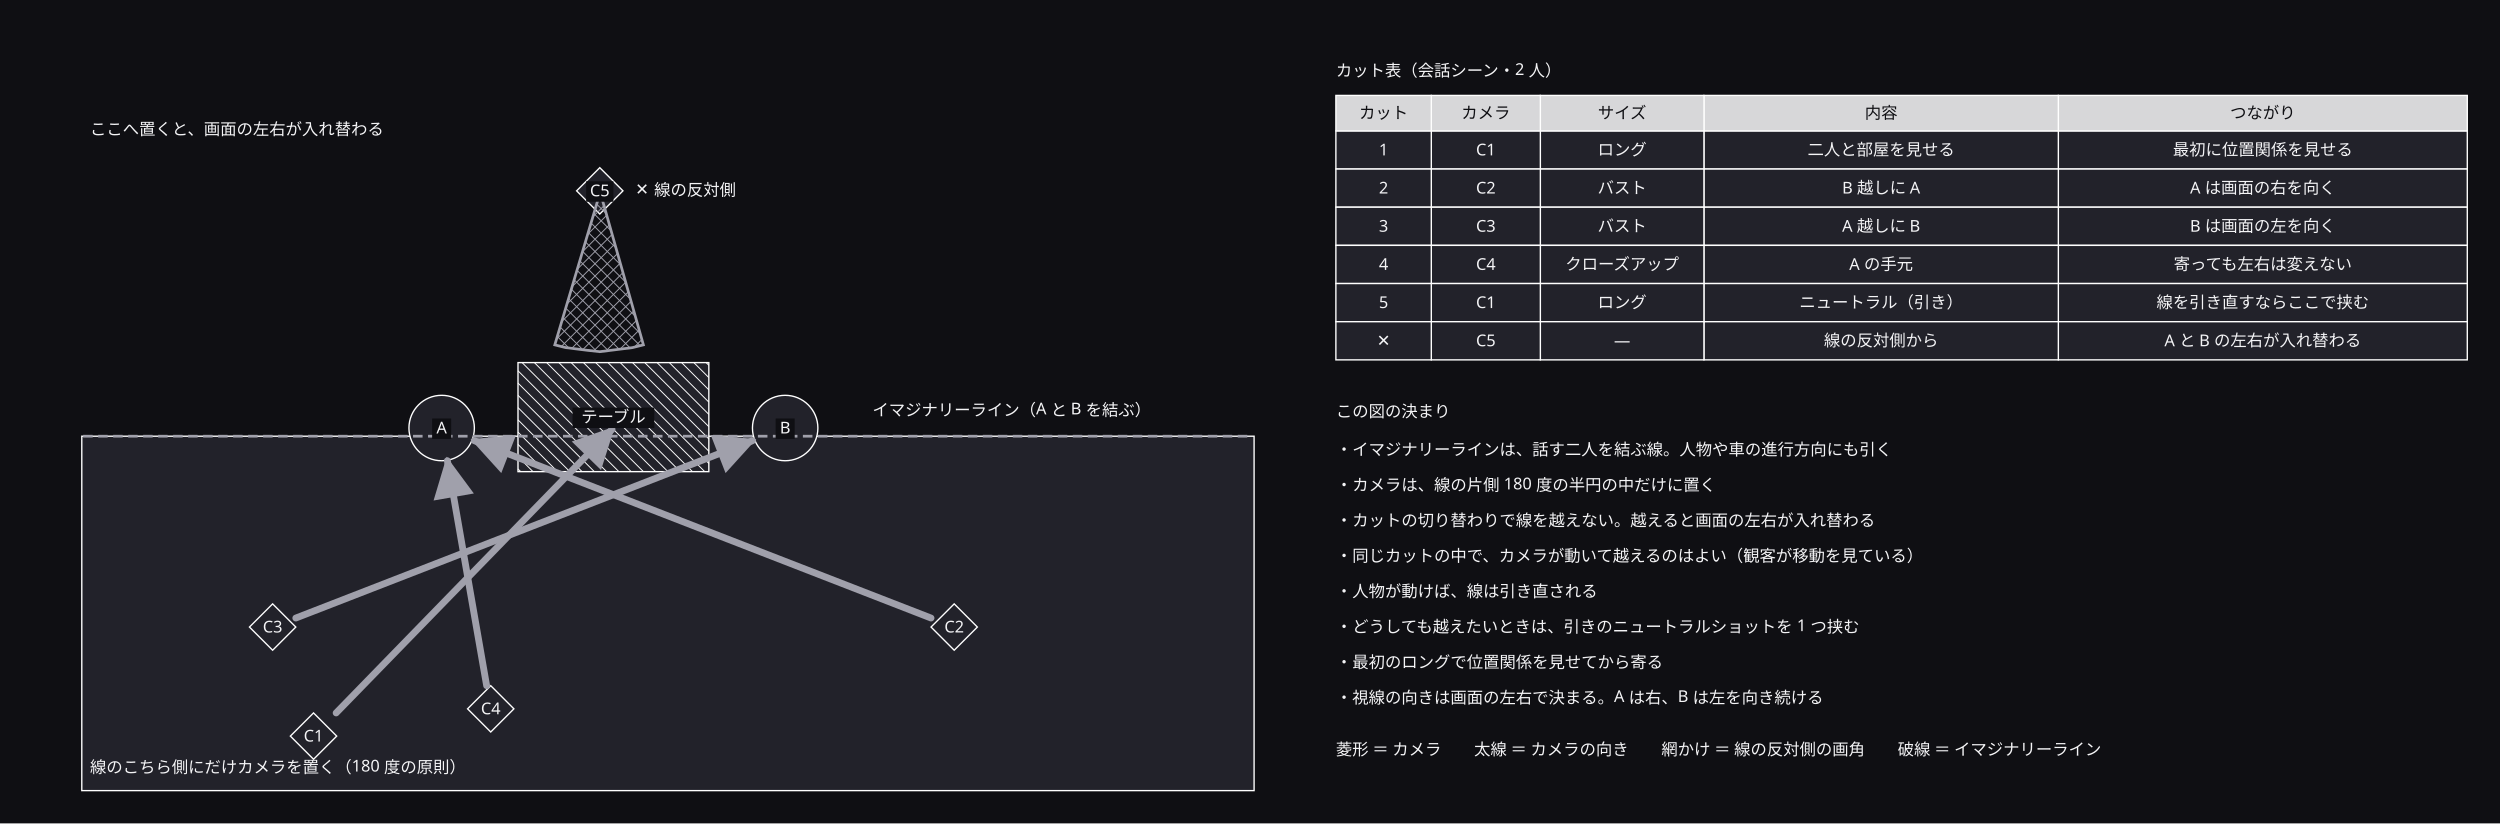
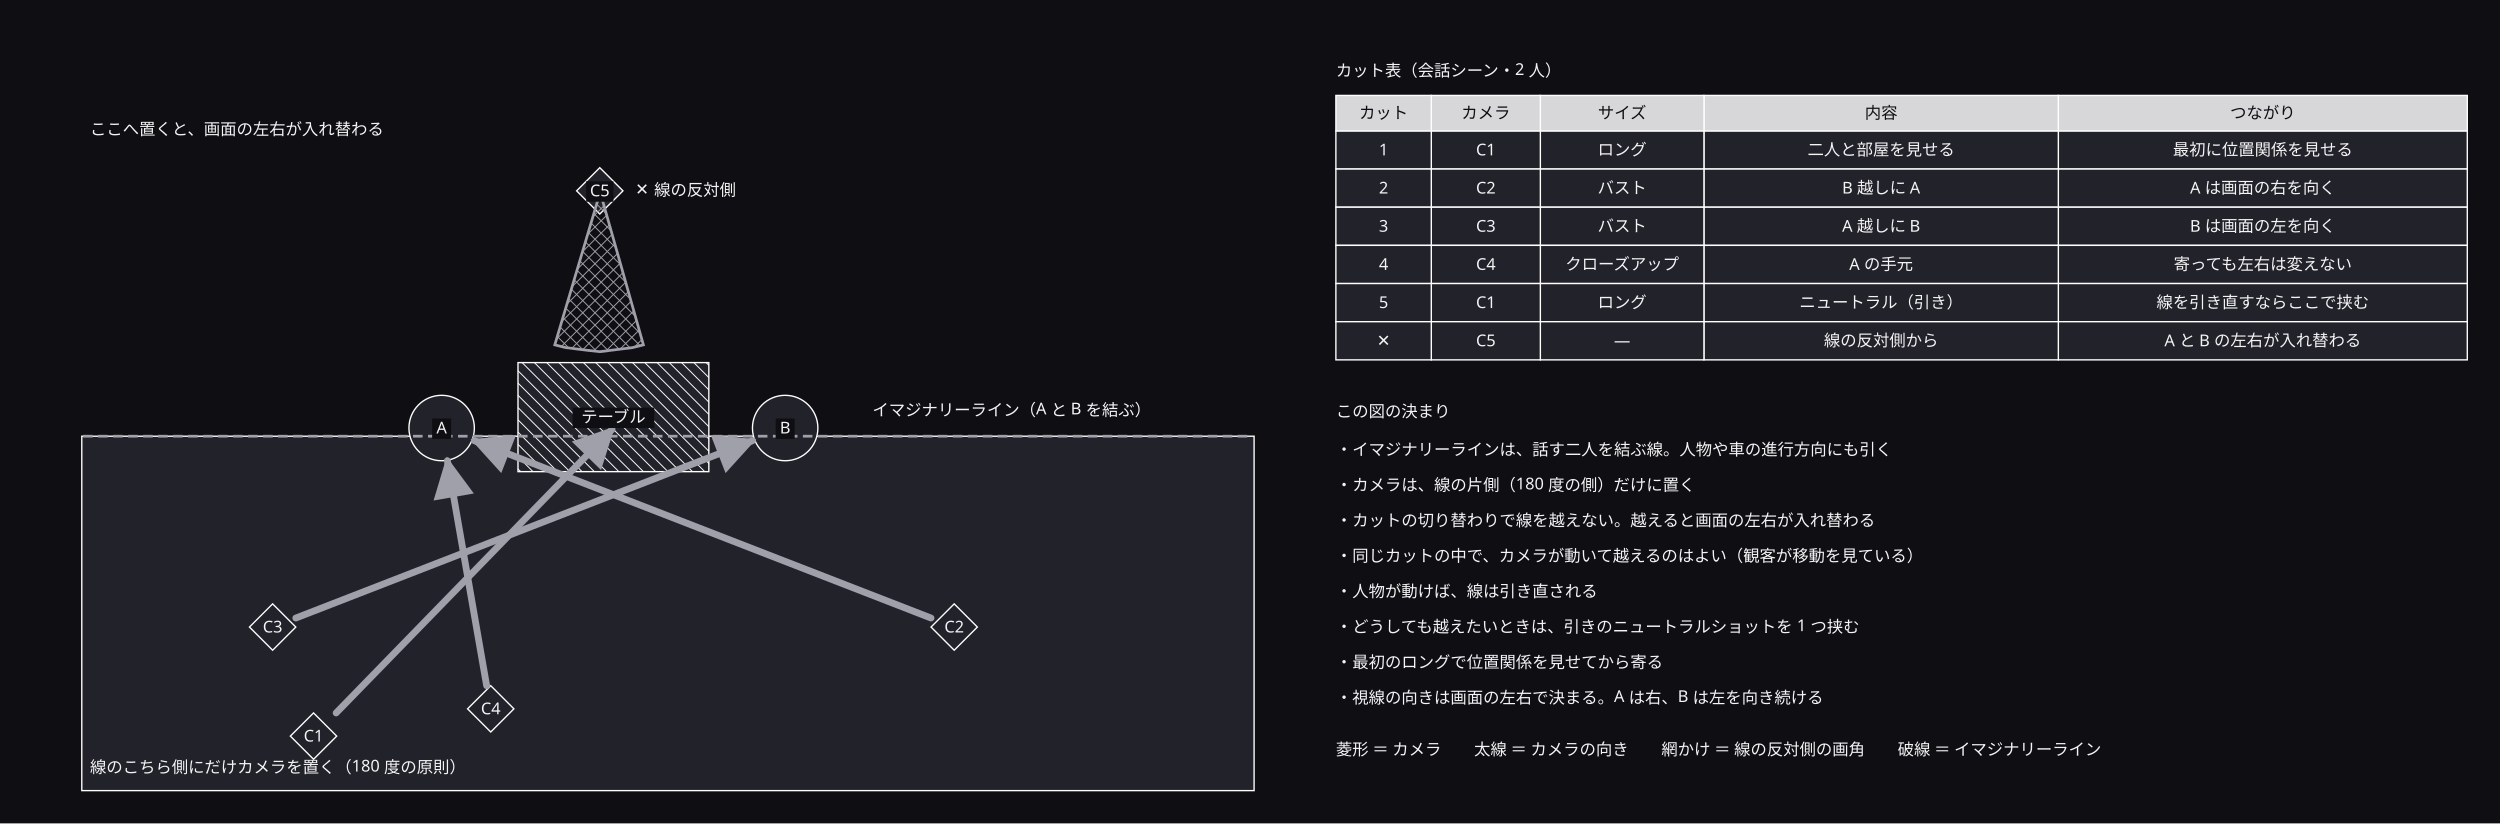
<svg xmlns="http://www.w3.org/2000/svg" width="1834" height="604" viewBox="0 0 1834 604">
  <defs>
    <marker id="arrow" viewBox="0 0 10 10" refX="9" refY="5" markerWidth="6" markerHeight="6" orient="auto">
      <path d="M 0 0 L 10 5 L 0 10 z" fill="#a0a0ab" />
    </marker>
  </defs>
  <rect data-paper="1" x="0" y="0" width="1834" height="604" fill="#0f0f13" />
  <g data-node="ok" data-pinned="false" data-shape="rect">
    <rect x="60" y="320" width="860" height="260" fill="#22222a" stroke="#ffffff" stroke-width="1" />
  </g>
  <g data-node="leg" data-pinned="false" data-shape="rect" />
  <g data-node="rn0" data-pinned="false" data-shape="rect" />
  <g data-node="rn1" data-pinned="false" data-shape="rect" />
  <g data-node="rn2" data-pinned="false" data-shape="rect" />
  <g data-node="rn3" data-pinned="false" data-shape="rect" />
  <g data-node="rn4" data-pinned="false" data-shape="rect" />
  <g data-node="rn5" data-pinned="false" data-shape="rect" />
  <g data-node="rn6" data-pinned="false" data-shape="rect" />
  <g data-node="rn7" data-pinned="false" data-shape="rect" />
  <g data-node="table" data-pinned="false" data-shape="rect">
    <rect x="380" y="266" width="140" height="80" fill="#22222a" stroke="#ffffff" stroke-width="1" />
    <line x1="520" y1="268" x2="518" y2="266" stroke="#ffffff" stroke-width="0.7" />
    <line x1="520" y1="277" x2="509" y2="266" stroke="#ffffff" stroke-width="0.7" />
    <line x1="520" y1="286" x2="500" y2="266" stroke="#ffffff" stroke-width="0.7" />
    <line x1="520" y1="295" x2="491" y2="266" stroke="#ffffff" stroke-width="0.7" />
    <line x1="520" y1="304" x2="482" y2="266" stroke="#ffffff" stroke-width="0.7" />
    <line x1="520" y1="313" x2="473" y2="266" stroke="#ffffff" stroke-width="0.7" />
    <line x1="520" y1="322" x2="464" y2="266" stroke="#ffffff" stroke-width="0.7" />
    <line x1="520" y1="331" x2="455" y2="266" stroke="#ffffff" stroke-width="0.7" />
    <line x1="520" y1="340" x2="446" y2="266" stroke="#ffffff" stroke-width="0.7" />
    <line x1="437" y1="266" x2="517" y2="346" stroke="#ffffff" stroke-width="0.7" />
    <line x1="428" y1="266" x2="508" y2="346" stroke="#ffffff" stroke-width="0.7" />
    <line x1="419" y1="266" x2="499" y2="346" stroke="#ffffff" stroke-width="0.7" />
    <line x1="410" y1="266" x2="490" y2="346" stroke="#ffffff" stroke-width="0.7" />
    <line x1="401" y1="266" x2="481" y2="346" stroke="#ffffff" stroke-width="0.7" />
    <line x1="392" y1="266" x2="472" y2="346" stroke="#ffffff" stroke-width="0.7" />
    <line x1="383" y1="266" x2="463" y2="346" stroke="#ffffff" stroke-width="0.7" />
    <line x1="380" y1="272" x2="454" y2="346" stroke="#ffffff" stroke-width="0.7" />
    <line x1="380" y1="281" x2="445" y2="346" stroke="#ffffff" stroke-width="0.7" />
    <line x1="380" y1="290" x2="436" y2="346" stroke="#ffffff" stroke-width="0.7" />
    <line x1="380" y1="299" x2="427" y2="346" stroke="#ffffff" stroke-width="0.7" />
    <line x1="380" y1="308" x2="418" y2="346" stroke="#ffffff" stroke-width="0.7" />
    <line x1="380" y1="317" x2="409" y2="346" stroke="#ffffff" stroke-width="0.7" />
    <line x1="380" y1="326" x2="400" y2="346" stroke="#ffffff" stroke-width="0.7" />
    <line x1="380" y1="335" x2="391" y2="346" stroke="#ffffff" stroke-width="0.7" />
    <line x1="380" y1="344" x2="382" y2="346" stroke="#ffffff" stroke-width="0.7" />
  </g>
  <g data-node="ok_n" data-pinned="false" data-shape="rect" />
  <g data-node="tc0_4" data-pinned="false" data-shape="rect">
    <rect x="1510" y="96" width="300" height="28" fill="#22222a" stroke="#ffffff" stroke-width="1" />
  </g>
  <g data-node="tc1_4" data-pinned="false" data-shape="rect">
    <rect x="1510" y="124" width="300" height="28" fill="#22222a" stroke="#ffffff" stroke-width="1" />
  </g>
  <g data-node="tc2_4" data-pinned="false" data-shape="rect">
    <rect x="1510" y="152" width="300" height="28" fill="#22222a" stroke="#ffffff" stroke-width="1" />
  </g>
  <g data-node="tc3_4" data-pinned="false" data-shape="rect">
    <rect x="1510" y="180" width="300" height="28" fill="#22222a" stroke="#ffffff" stroke-width="1" />
  </g>
  <g data-node="tc4_4" data-pinned="false" data-shape="rect">
    <rect x="1510" y="208" width="300" height="28" fill="#22222a" stroke="#ffffff" stroke-width="1" />
  </g>
  <g data-node="tc5_4" data-pinned="false" data-shape="rect">
    <rect x="1510" y="236" width="300" height="28" fill="#22222a" stroke="#ffffff" stroke-width="1" />
  </g>
  <g data-node="c_t" data-pinned="false" data-shape="rect" />
  <g data-node="th4" data-pinned="false" data-shape="rect">
    <rect x="1510" y="70" width="300" height="26" fill="#22222a" stroke="#ffffff" stroke-width="1" />
    <rect x="1510" y="70" width="300" height="26" fill="#ffffff" fill-opacity="0.82" />
  </g>
  <g data-node="ng_n" data-pinned="false" data-shape="rect" />
  <g data-node="tc0_3" data-pinned="false" data-shape="rect">
    <rect x="1250" y="96" width="260" height="28" fill="#22222a" stroke="#ffffff" stroke-width="1" />
  </g>
  <g data-node="tc1_3" data-pinned="false" data-shape="rect">
    <rect x="1250" y="124" width="260" height="28" fill="#22222a" stroke="#ffffff" stroke-width="1" />
  </g>
  <g data-node="tc2_3" data-pinned="false" data-shape="rect">
    <rect x="1250" y="152" width="260" height="28" fill="#22222a" stroke="#ffffff" stroke-width="1" />
  </g>
  <g data-node="tc3_3" data-pinned="false" data-shape="rect">
    <rect x="1250" y="180" width="260" height="28" fill="#22222a" stroke="#ffffff" stroke-width="1" />
  </g>
  <g data-node="tc4_3" data-pinned="false" data-shape="rect">
    <rect x="1250" y="208" width="260" height="28" fill="#22222a" stroke="#ffffff" stroke-width="1" />
  </g>
  <g data-node="tc5_3" data-pinned="false" data-shape="rect">
    <rect x="1250" y="236" width="260" height="28" fill="#22222a" stroke="#ffffff" stroke-width="1" />
  </g>
  <g data-node="th3" data-pinned="false" data-shape="rect">
    <rect x="1250" y="70" width="260" height="26" fill="#22222a" stroke="#ffffff" stroke-width="1" />
    <rect x="1250" y="70" width="260" height="26" fill="#ffffff" fill-opacity="0.82" />
  </g>
  <g data-node="line_n" data-pinned="false" data-shape="rect" />
  <g data-node="r_t" data-pinned="false" data-shape="rect" />
  <g data-node="c5x" data-pinned="false" data-shape="rect" />
  <g data-node="tc0_2" data-pinned="false" data-shape="rect">
    <rect x="1130" y="96" width="120" height="28" fill="#22222a" stroke="#ffffff" stroke-width="1" />
  </g>
  <g data-node="tc1_2" data-pinned="false" data-shape="rect">
    <rect x="1130" y="124" width="120" height="28" fill="#22222a" stroke="#ffffff" stroke-width="1" />
  </g>
  <g data-node="tc2_2" data-pinned="false" data-shape="rect">
    <rect x="1130" y="152" width="120" height="28" fill="#22222a" stroke="#ffffff" stroke-width="1" />
  </g>
  <g data-node="tc3_2" data-pinned="false" data-shape="rect">
    <rect x="1130" y="180" width="120" height="28" fill="#22222a" stroke="#ffffff" stroke-width="1" />
  </g>
  <g data-node="tc4_2" data-pinned="false" data-shape="rect">
    <rect x="1130" y="208" width="120" height="28" fill="#22222a" stroke="#ffffff" stroke-width="1" />
  </g>
  <g data-node="tc5_2" data-pinned="false" data-shape="rect">
    <rect x="1130" y="236" width="120" height="28" fill="#22222a" stroke="#ffffff" stroke-width="1" />
  </g>
  <g data-node="th2" data-pinned="false" data-shape="rect">
    <rect x="1130" y="70" width="120" height="26" fill="#22222a" stroke="#ffffff" stroke-width="1" />
    <rect x="1130" y="70" width="120" height="26" fill="#ffffff" fill-opacity="0.82" />
  </g>
  <g data-node="a" data-pinned="false" data-shape="rect">
    <circle cx="324" cy="314" r="24" fill="#22222a" stroke="#ffffff" stroke-width="1" />
  </g>
  <g data-node="b" data-pinned="false" data-shape="rect">
    <circle cx="576" cy="314" r="24" fill="#22222a" stroke="#ffffff" stroke-width="1" />
  </g>
  <g data-node="tc0_1" data-pinned="false" data-shape="rect">
    <rect x="1050" y="96" width="80" height="28" fill="#22222a" stroke="#ffffff" stroke-width="1" />
  </g>
  <g data-node="tc1_1" data-pinned="false" data-shape="rect">
    <rect x="1050" y="124" width="80" height="28" fill="#22222a" stroke="#ffffff" stroke-width="1" />
  </g>
  <g data-node="tc2_1" data-pinned="false" data-shape="rect">
    <rect x="1050" y="152" width="80" height="28" fill="#22222a" stroke="#ffffff" stroke-width="1" />
  </g>
  <g data-node="tc3_1" data-pinned="false" data-shape="rect">
    <rect x="1050" y="180" width="80" height="28" fill="#22222a" stroke="#ffffff" stroke-width="1" />
  </g>
  <g data-node="tc4_1" data-pinned="false" data-shape="rect">
    <rect x="1050" y="208" width="80" height="28" fill="#22222a" stroke="#ffffff" stroke-width="1" />
  </g>
  <g data-node="tc5_1" data-pinned="false" data-shape="rect">
    <rect x="1050" y="236" width="80" height="28" fill="#22222a" stroke="#ffffff" stroke-width="1" />
  </g>
  <g data-node="th1" data-pinned="false" data-shape="rect">
    <rect x="1050" y="70" width="80" height="26" fill="#22222a" stroke="#ffffff" stroke-width="1" />
    <rect x="1050" y="70" width="80" height="26" fill="#ffffff" fill-opacity="0.82" />
  </g>
  <g data-node="tc0_0" data-pinned="false" data-shape="rect">
    <rect x="980" y="96" width="70" height="28" fill="#22222a" stroke="#ffffff" stroke-width="1" />
  </g>
  <g data-node="tc1_0" data-pinned="false" data-shape="rect">
    <rect x="980" y="124" width="70" height="28" fill="#22222a" stroke="#ffffff" stroke-width="1" />
  </g>
  <g data-node="tc2_0" data-pinned="false" data-shape="rect">
    <rect x="980" y="152" width="70" height="28" fill="#22222a" stroke="#ffffff" stroke-width="1" />
  </g>
  <g data-node="tc3_0" data-pinned="false" data-shape="rect">
    <rect x="980" y="180" width="70" height="28" fill="#22222a" stroke="#ffffff" stroke-width="1" />
  </g>
  <g data-node="tc4_0" data-pinned="false" data-shape="rect">
    <rect x="980" y="208" width="70" height="28" fill="#22222a" stroke="#ffffff" stroke-width="1" />
  </g>
  <g data-node="tc5_0" data-pinned="false" data-shape="rect">
    <rect x="980" y="236" width="70" height="28" fill="#22222a" stroke="#ffffff" stroke-width="1" />
  </g>
  <g data-node="th0" data-pinned="false" data-shape="rect">
    <rect x="980" y="70" width="70" height="26" fill="#22222a" stroke="#ffffff" stroke-width="1" />
    <rect x="980" y="70" width="70" height="26" fill="#ffffff" fill-opacity="0.82" />
  </g>
  <g data-node="c1" data-pinned="false" data-shape="rect">
    <path d="M 230 523 L 247 540 L 230 557 L 213 540 Z" fill="#22222a" stroke="#ffffff" stroke-width="1" />
  </g>
  <g data-node="c2" data-pinned="false" data-shape="rect">
    <path d="M 700 443 L 717 460 L 700 477 L 683 460 Z" fill="#22222a" stroke="#ffffff" stroke-width="1" />
  </g>
  <g data-node="c3" data-pinned="false" data-shape="rect">
    <path d="M 200 443 L 217 460 L 200 477 L 183 460 Z" fill="#22222a" stroke="#ffffff" stroke-width="1" />
  </g>
  <g data-node="c4" data-pinned="false" data-shape="rect">
    <path d="M 360 503 L 377 520 L 360 537 L 343 520 Z" fill="#22222a" stroke="#ffffff" stroke-width="1" />
  </g>
  <g data-node="c5" data-pinned="false" data-shape="rect">
    <path d="M 440 123 L 457 140 L 440 157 L 423 140 Z" fill="#22222a" stroke="#ffffff" stroke-width="1" />
  </g>
  <g data-node="mid" data-pinned="false" data-shape="rect" />
  <g data-node="la" data-pinned="false" data-shape="rect" />
  <g data-node="lb" data-pinned="false" data-shape="rect" />
  <g data-node="c5c" data-pinned="false" data-shape="rect" />
  <g data-edge="c1&gt;mid" data-pinned="false">
    <path d="M 246.6 523 L 449 315" fill="none" stroke="#a0a0ab" stroke-width="5" stroke-linejoin="round" stroke-linecap="round" marker-end="url(#arrow)" />
  </g>
  <g data-edge="c2&gt;a" data-pinned="false">
    <path d="M 683 453.4 L 348 323.3" fill="none" stroke="#a0a0ab" stroke-width="5" stroke-linejoin="round" stroke-linecap="round" marker-end="url(#arrow)" />
  </g>
  <g data-edge="c3&gt;b" data-pinned="false">
    <path d="M 217 453.4 L 552 323.3" fill="none" stroke="#a0a0ab" stroke-width="5" stroke-linejoin="round" stroke-linecap="round" marker-end="url(#arrow)" />
  </g>
  <g data-edge="c4&gt;a" data-pinned="false">
    <path d="M 357 503 L 328.2 338" fill="none" stroke="#a0a0ab" stroke-width="5" stroke-linejoin="round" stroke-linecap="round" marker-end="url(#arrow)" />
  </g>
  <g data-edge="c5c&gt;c5c" data-pinned="false">
    <clipPath id="face-c5c_c5c">
      <path d="M 440.3 141 L 472 253 L 464 255 L 456 256 L 448 257 L 440 258 L 431 257 L 423 256 L 415 255 L 407 253 L 440.3 141 Z" />
    </clipPath>
    <g clip-path="url(#face-c5c_c5c)">
      <line x1="472" y1="148" x2="465" y2="141" stroke="#a0a0ab" stroke-width="0.7" />
      <line x1="472" y1="157" x2="456" y2="141" stroke="#a0a0ab" stroke-width="0.7" />
      <line x1="472" y1="166" x2="447" y2="141" stroke="#a0a0ab" stroke-width="0.7" />
      <line x1="472" y1="175" x2="438" y2="141" stroke="#a0a0ab" stroke-width="0.7" />
      <line x1="472" y1="184" x2="429" y2="141" stroke="#a0a0ab" stroke-width="0.7" />
      <line x1="472" y1="193" x2="420" y2="141" stroke="#a0a0ab" stroke-width="0.7" />
      <line x1="472" y1="202" x2="411" y2="141" stroke="#a0a0ab" stroke-width="0.7" />
      <line x1="407" y1="146" x2="472" y2="211" stroke="#a0a0ab" stroke-width="0.7" />
      <line x1="407" y1="155" x2="472" y2="220" stroke="#a0a0ab" stroke-width="0.7" />
      <line x1="407" y1="164" x2="472" y2="229" stroke="#a0a0ab" stroke-width="0.7" />
      <line x1="407" y1="173" x2="472" y2="238" stroke="#a0a0ab" stroke-width="0.7" />
      <line x1="407" y1="182" x2="472" y2="247" stroke="#a0a0ab" stroke-width="0.7" />
      <line x1="407" y1="191" x2="472" y2="256" stroke="#a0a0ab" stroke-width="0.7" />
      <line x1="407" y1="200" x2="465" y2="258" stroke="#a0a0ab" stroke-width="0.7" />
      <line x1="407" y1="209" x2="456" y2="258" stroke="#a0a0ab" stroke-width="0.7" />
      <line x1="407" y1="218" x2="447" y2="258" stroke="#a0a0ab" stroke-width="0.7" />
      <line x1="407" y1="227" x2="438" y2="258" stroke="#a0a0ab" stroke-width="0.7" />
      <line x1="407" y1="236" x2="429" y2="258" stroke="#a0a0ab" stroke-width="0.7" />
      <line x1="407" y1="245" x2="420" y2="258" stroke="#a0a0ab" stroke-width="0.7" />
      <line x1="407" y1="254" x2="411" y2="258" stroke="#a0a0ab" stroke-width="0.7" />
      <line x1="407" y1="142" x2="408" y2="141" stroke="#a0a0ab" stroke-width="0.7" />
      <line x1="407" y1="151" x2="417" y2="141" stroke="#a0a0ab" stroke-width="0.7" />
      <line x1="407" y1="160" x2="426" y2="141" stroke="#a0a0ab" stroke-width="0.7" />
      <line x1="407" y1="169" x2="435" y2="141" stroke="#a0a0ab" stroke-width="0.7" />
      <line x1="407" y1="178" x2="444" y2="141" stroke="#a0a0ab" stroke-width="0.7" />
      <line x1="407" y1="187" x2="453" y2="141" stroke="#a0a0ab" stroke-width="0.7" />
      <line x1="407" y1="196" x2="462" y2="141" stroke="#a0a0ab" stroke-width="0.7" />
      <line x1="407" y1="205" x2="471" y2="141" stroke="#a0a0ab" stroke-width="0.7" />
      <line x1="407" y1="214" x2="472" y2="149" stroke="#a0a0ab" stroke-width="0.7" />
      <line x1="407" y1="223" x2="472" y2="158" stroke="#a0a0ab" stroke-width="0.7" />
      <line x1="407" y1="232" x2="472" y2="167" stroke="#a0a0ab" stroke-width="0.7" />
      <line x1="407" y1="241" x2="472" y2="176" stroke="#a0a0ab" stroke-width="0.7" />
      <line x1="407" y1="250" x2="472" y2="185" stroke="#a0a0ab" stroke-width="0.7" />
      <line x1="472" y1="194" x2="408" y2="258" stroke="#a0a0ab" stroke-width="0.7" />
      <line x1="472" y1="203" x2="417" y2="258" stroke="#a0a0ab" stroke-width="0.7" />
      <line x1="472" y1="212" x2="426" y2="258" stroke="#a0a0ab" stroke-width="0.7" />
      <line x1="472" y1="221" x2="435" y2="258" stroke="#a0a0ab" stroke-width="0.7" />
      <line x1="472" y1="230" x2="444" y2="258" stroke="#a0a0ab" stroke-width="0.7" />
      <line x1="472" y1="239" x2="453" y2="258" stroke="#a0a0ab" stroke-width="0.7" />
      <line x1="472" y1="248" x2="462" y2="258" stroke="#a0a0ab" stroke-width="0.7" />
      <line x1="472" y1="257" x2="471" y2="258" stroke="#a0a0ab" stroke-width="0.7" />
    </g>
    <path d="M 440.3 141 L 472 253 L 464 255 L 456 256 L 448 257 L 440 258 L 431 257 L 423 256 L 415 255 L 407 253 L 440.3 141 Z" fill="none" stroke="#a0a0ab" stroke-width="2" />
  </g>
  <g data-edge="la&gt;lb" data-pinned="false">
    <path d="M 61 320 L 919 320" fill="none" stroke="#a0a0ab" stroke-width="2" stroke-dasharray="7 4" />
  </g>
  <g data-name="leg">
    <text x="980" y="554" text-anchor="start" font-family="sans-serif" font-size="12" fill="#f4f4f6">菱形 ＝ カメラ　　太線 ＝ カメラの向き　　網かけ ＝ 線の反対側の画角　　破線 ＝ イマジナリーライン</text>
  </g>
  <g data-name="rn0">
    <text x="980" y="334" text-anchor="start" font-family="sans-serif" font-size="12" fill="#f4f4f6">・イマジナリーラインは、話す二人を結ぶ線。人物や車の進行方向にも引く</text>
  </g>
  <g data-name="rn1">
-     <text x="980" y="360" text-anchor="start" font-family="sans-serif" font-size="12" fill="#f4f4f6">・カメラは、線の片側 180 度の半円の中だけに置く</text>
+     <text x="980" y="360" text-anchor="start" font-family="sans-serif" font-size="12" fill="#f4f4f6">・カメラは、線の片側（180 度の側）だけに置く</text>
  </g>
  <g data-name="rn2">
    <text x="980" y="386" text-anchor="start" font-family="sans-serif" font-size="12" fill="#f4f4f6">・カットの切り替わりで線を越えない。越えると画面の左右が入れ替わる</text>
  </g>
  <g data-name="rn3">
    <text x="980" y="412" text-anchor="start" font-family="sans-serif" font-size="12" fill="#f4f4f6">・同じカットの中で、カメラが動いて越えるのはよい（観客が移動を見ている）</text>
  </g>
  <g data-name="rn4">
    <text x="980" y="438" text-anchor="start" font-family="sans-serif" font-size="12" fill="#f4f4f6">・人物が動けば、線は引き直される</text>
  </g>
  <g data-name="rn5">
    <text x="980" y="464" text-anchor="start" font-family="sans-serif" font-size="12" fill="#f4f4f6">・どうしても越えたいときは、引きのニュートラルショットを 1 つ挟む</text>
  </g>
  <g data-name="rn6">
    <text x="980" y="490" text-anchor="start" font-family="sans-serif" font-size="12" fill="#f4f4f6">・最初のロングで位置関係を見せてから寄る</text>
  </g>
  <g data-name="rn7">
    <text x="980" y="516" text-anchor="start" font-family="sans-serif" font-size="12" fill="#f4f4f6">・視線の向きは画面の左右で決まる。A は右、B は左を向き続ける</text>
  </g>
  <g data-name="table">
    <rect x="420" y="299" width="60" height="15" fill="#0f0f13" />
    <text x="450" y="310" text-anchor="middle" font-family="sans-serif" font-size="12" fill="#f4f4f6">テーブル</text>
  </g>
  <g data-name="ok_n">
    <text x="66" y="567" text-anchor="start" font-family="sans-serif" font-size="12" fill="#f4f4f6">線のこちら側にだけカメラを置く（180 度の原則）</text>
  </g>
  <g data-name="tc0_4">
    <text x="1660" y="114" text-anchor="middle" font-family="sans-serif" font-size="12" fill="#f4f4f6">最初に位置関係を見せる</text>
  </g>
  <g data-name="tc1_4">
    <text x="1660" y="142" text-anchor="middle" font-family="sans-serif" font-size="12" fill="#f4f4f6">A は画面の右を向く</text>
  </g>
  <g data-name="tc2_4">
    <text x="1660" y="170" text-anchor="middle" font-family="sans-serif" font-size="12" fill="#f4f4f6">B は画面の左を向く</text>
  </g>
  <g data-name="tc3_4">
    <text x="1660" y="198" text-anchor="middle" font-family="sans-serif" font-size="12" fill="#f4f4f6">寄っても左右は変えない</text>
  </g>
  <g data-name="tc4_4">
    <text x="1660" y="226" text-anchor="middle" font-family="sans-serif" font-size="12" fill="#f4f4f6">線を引き直すならここで挟む</text>
  </g>
  <g data-name="tc5_4">
    <text x="1660" y="254" text-anchor="middle" font-family="sans-serif" font-size="12" fill="#f4f4f6">A と B の左右が入れ替わる</text>
  </g>
  <g data-name="c_t">
    <text x="980" y="56" text-anchor="start" font-family="sans-serif" font-size="12" fill="#f4f4f6">カット表（会話シーン・2 人）</text>
  </g>
  <g data-name="th4">
    <text x="1660" y="87" text-anchor="middle" font-family="sans-serif" font-size="12" fill="#0f0f13">つながり</text>
  </g>
  <g data-name="ng_n">
    <text x="66" y="99" text-anchor="start" font-family="sans-serif" font-size="12" fill="#f4f4f6">ここへ置くと、画面の左右が入れ替わる</text>
  </g>
  <g data-name="tc0_3">
    <text x="1380" y="114" text-anchor="middle" font-family="sans-serif" font-size="12" fill="#f4f4f6">二人と部屋を見せる</text>
  </g>
  <g data-name="tc1_3">
    <text x="1380" y="142" text-anchor="middle" font-family="sans-serif" font-size="12" fill="#f4f4f6">B 越しに A</text>
  </g>
  <g data-name="tc2_3">
    <text x="1380" y="170" text-anchor="middle" font-family="sans-serif" font-size="12" fill="#f4f4f6">A 越しに B</text>
  </g>
  <g data-name="tc3_3">
    <text x="1380" y="198" text-anchor="middle" font-family="sans-serif" font-size="12" fill="#f4f4f6">A の手元</text>
  </g>
  <g data-name="tc4_3">
    <text x="1380" y="226" text-anchor="middle" font-family="sans-serif" font-size="12" fill="#f4f4f6">ニュートラル（引き）</text>
  </g>
  <g data-name="tc5_3">
    <text x="1380" y="254" text-anchor="middle" font-family="sans-serif" font-size="12" fill="#f4f4f6">線の反対側から</text>
  </g>
  <g data-name="th3">
    <text x="1380" y="87" text-anchor="middle" font-family="sans-serif" font-size="12" fill="#0f0f13">内容</text>
  </g>
  <g data-name="line_n">
    <text x="640" y="305" text-anchor="start" font-family="sans-serif" font-size="12" fill="#f4f4f6">イマジナリーライン（A と B を結ぶ）</text>
  </g>
  <g data-name="r_t">
    <text x="980" y="306" text-anchor="start" font-family="sans-serif" font-size="12" fill="#f4f4f6">この図の決まり</text>
  </g>
  <g data-name="c5x">
    <text x="466" y="143" text-anchor="start" font-family="sans-serif" font-size="12" fill="#f4f4f6">✕ 線の反対側</text>
  </g>
  <g data-name="tc0_2">
    <text x="1190" y="114" text-anchor="middle" font-family="sans-serif" font-size="12" fill="#f4f4f6">ロング</text>
  </g>
  <g data-name="tc1_2">
    <text x="1190" y="142" text-anchor="middle" font-family="sans-serif" font-size="12" fill="#f4f4f6">バスト</text>
  </g>
  <g data-name="tc2_2">
    <text x="1190" y="170" text-anchor="middle" font-family="sans-serif" font-size="12" fill="#f4f4f6">バスト</text>
  </g>
  <g data-name="tc3_2">
    <text x="1190" y="198" text-anchor="middle" font-family="sans-serif" font-size="12" fill="#f4f4f6">クローズアップ</text>
  </g>
  <g data-name="tc4_2">
    <text x="1190" y="226" text-anchor="middle" font-family="sans-serif" font-size="12" fill="#f4f4f6">ロング</text>
  </g>
  <g data-name="tc5_2">
    <text x="1190" y="254" text-anchor="middle" font-family="sans-serif" font-size="12" fill="#f4f4f6">—</text>
  </g>
  <g data-name="th2">
    <text x="1190" y="87" text-anchor="middle" font-family="sans-serif" font-size="12" fill="#0f0f13">サイズ</text>
  </g>
  <g data-name="a">
    <rect x="317" y="307" width="14" height="15" fill="#0f0f13" />
    <text x="324" y="318" text-anchor="middle" font-family="sans-serif" font-size="12" fill="#f4f4f6">A</text>
  </g>
  <g data-name="b">
    <rect x="569" y="307" width="14" height="15" fill="#0f0f13" />
    <text x="576" y="318" text-anchor="middle" font-family="sans-serif" font-size="12" fill="#f4f4f6">B</text>
  </g>
  <g data-name="tc0_1">
    <text x="1090" y="114" text-anchor="middle" font-family="sans-serif" font-size="12" fill="#f4f4f6">C1</text>
  </g>
  <g data-name="tc1_1">
    <text x="1090" y="142" text-anchor="middle" font-family="sans-serif" font-size="12" fill="#f4f4f6">C2</text>
  </g>
  <g data-name="tc2_1">
    <text x="1090" y="170" text-anchor="middle" font-family="sans-serif" font-size="12" fill="#f4f4f6">C3</text>
  </g>
  <g data-name="tc3_1">
    <text x="1090" y="198" text-anchor="middle" font-family="sans-serif" font-size="12" fill="#f4f4f6">C4</text>
  </g>
  <g data-name="tc4_1">
    <text x="1090" y="226" text-anchor="middle" font-family="sans-serif" font-size="12" fill="#f4f4f6">C1</text>
  </g>
  <g data-name="tc5_1">
    <text x="1090" y="254" text-anchor="middle" font-family="sans-serif" font-size="12" fill="#f4f4f6">C5</text>
  </g>
  <g data-name="th1">
    <text x="1090" y="87" text-anchor="middle" font-family="sans-serif" font-size="12" fill="#0f0f13">カメラ</text>
  </g>
  <g data-name="tc0_0">
    <text x="1015" y="114" text-anchor="middle" font-family="sans-serif" font-size="12" fill="#f4f4f6">1</text>
  </g>
  <g data-name="tc1_0">
    <text x="1015" y="142" text-anchor="middle" font-family="sans-serif" font-size="12" fill="#f4f4f6">2</text>
  </g>
  <g data-name="tc2_0">
    <text x="1015" y="170" text-anchor="middle" font-family="sans-serif" font-size="12" fill="#f4f4f6">3</text>
  </g>
  <g data-name="tc3_0">
    <text x="1015" y="198" text-anchor="middle" font-family="sans-serif" font-size="12" fill="#f4f4f6">4</text>
  </g>
  <g data-name="tc4_0">
    <text x="1015" y="226" text-anchor="middle" font-family="sans-serif" font-size="12" fill="#f4f4f6">5</text>
  </g>
  <g data-name="tc5_0">
    <text x="1015" y="254" text-anchor="middle" font-family="sans-serif" font-size="12" fill="#f4f4f6">✕</text>
  </g>
  <g data-name="th0">
    <text x="1015" y="87" text-anchor="middle" font-family="sans-serif" font-size="12" fill="#0f0f13">カット</text>
  </g>
  <g data-name="c1">
    <text x="230" y="544" text-anchor="middle" font-family="sans-serif" font-size="12" fill="#f4f4f6">C1</text>
  </g>
  <g data-name="c2">
    <text x="700" y="464" text-anchor="middle" font-family="sans-serif" font-size="12" fill="#f4f4f6">C2</text>
  </g>
  <g data-name="c3">
    <text x="200" y="464" text-anchor="middle" font-family="sans-serif" font-size="12" fill="#f4f4f6">C3</text>
  </g>
  <g data-name="c4">
    <text x="360" y="524" text-anchor="middle" font-family="sans-serif" font-size="12" fill="#f4f4f6">C4</text>
  </g>
  <g data-name="c5">
    <rect x="430" y="133" width="20" height="15" fill="#0f0f13" />
    <text x="440" y="144" text-anchor="middle" font-family="sans-serif" font-size="12" fill="#f4f4f6">C5</text>
  </g>
</svg>
